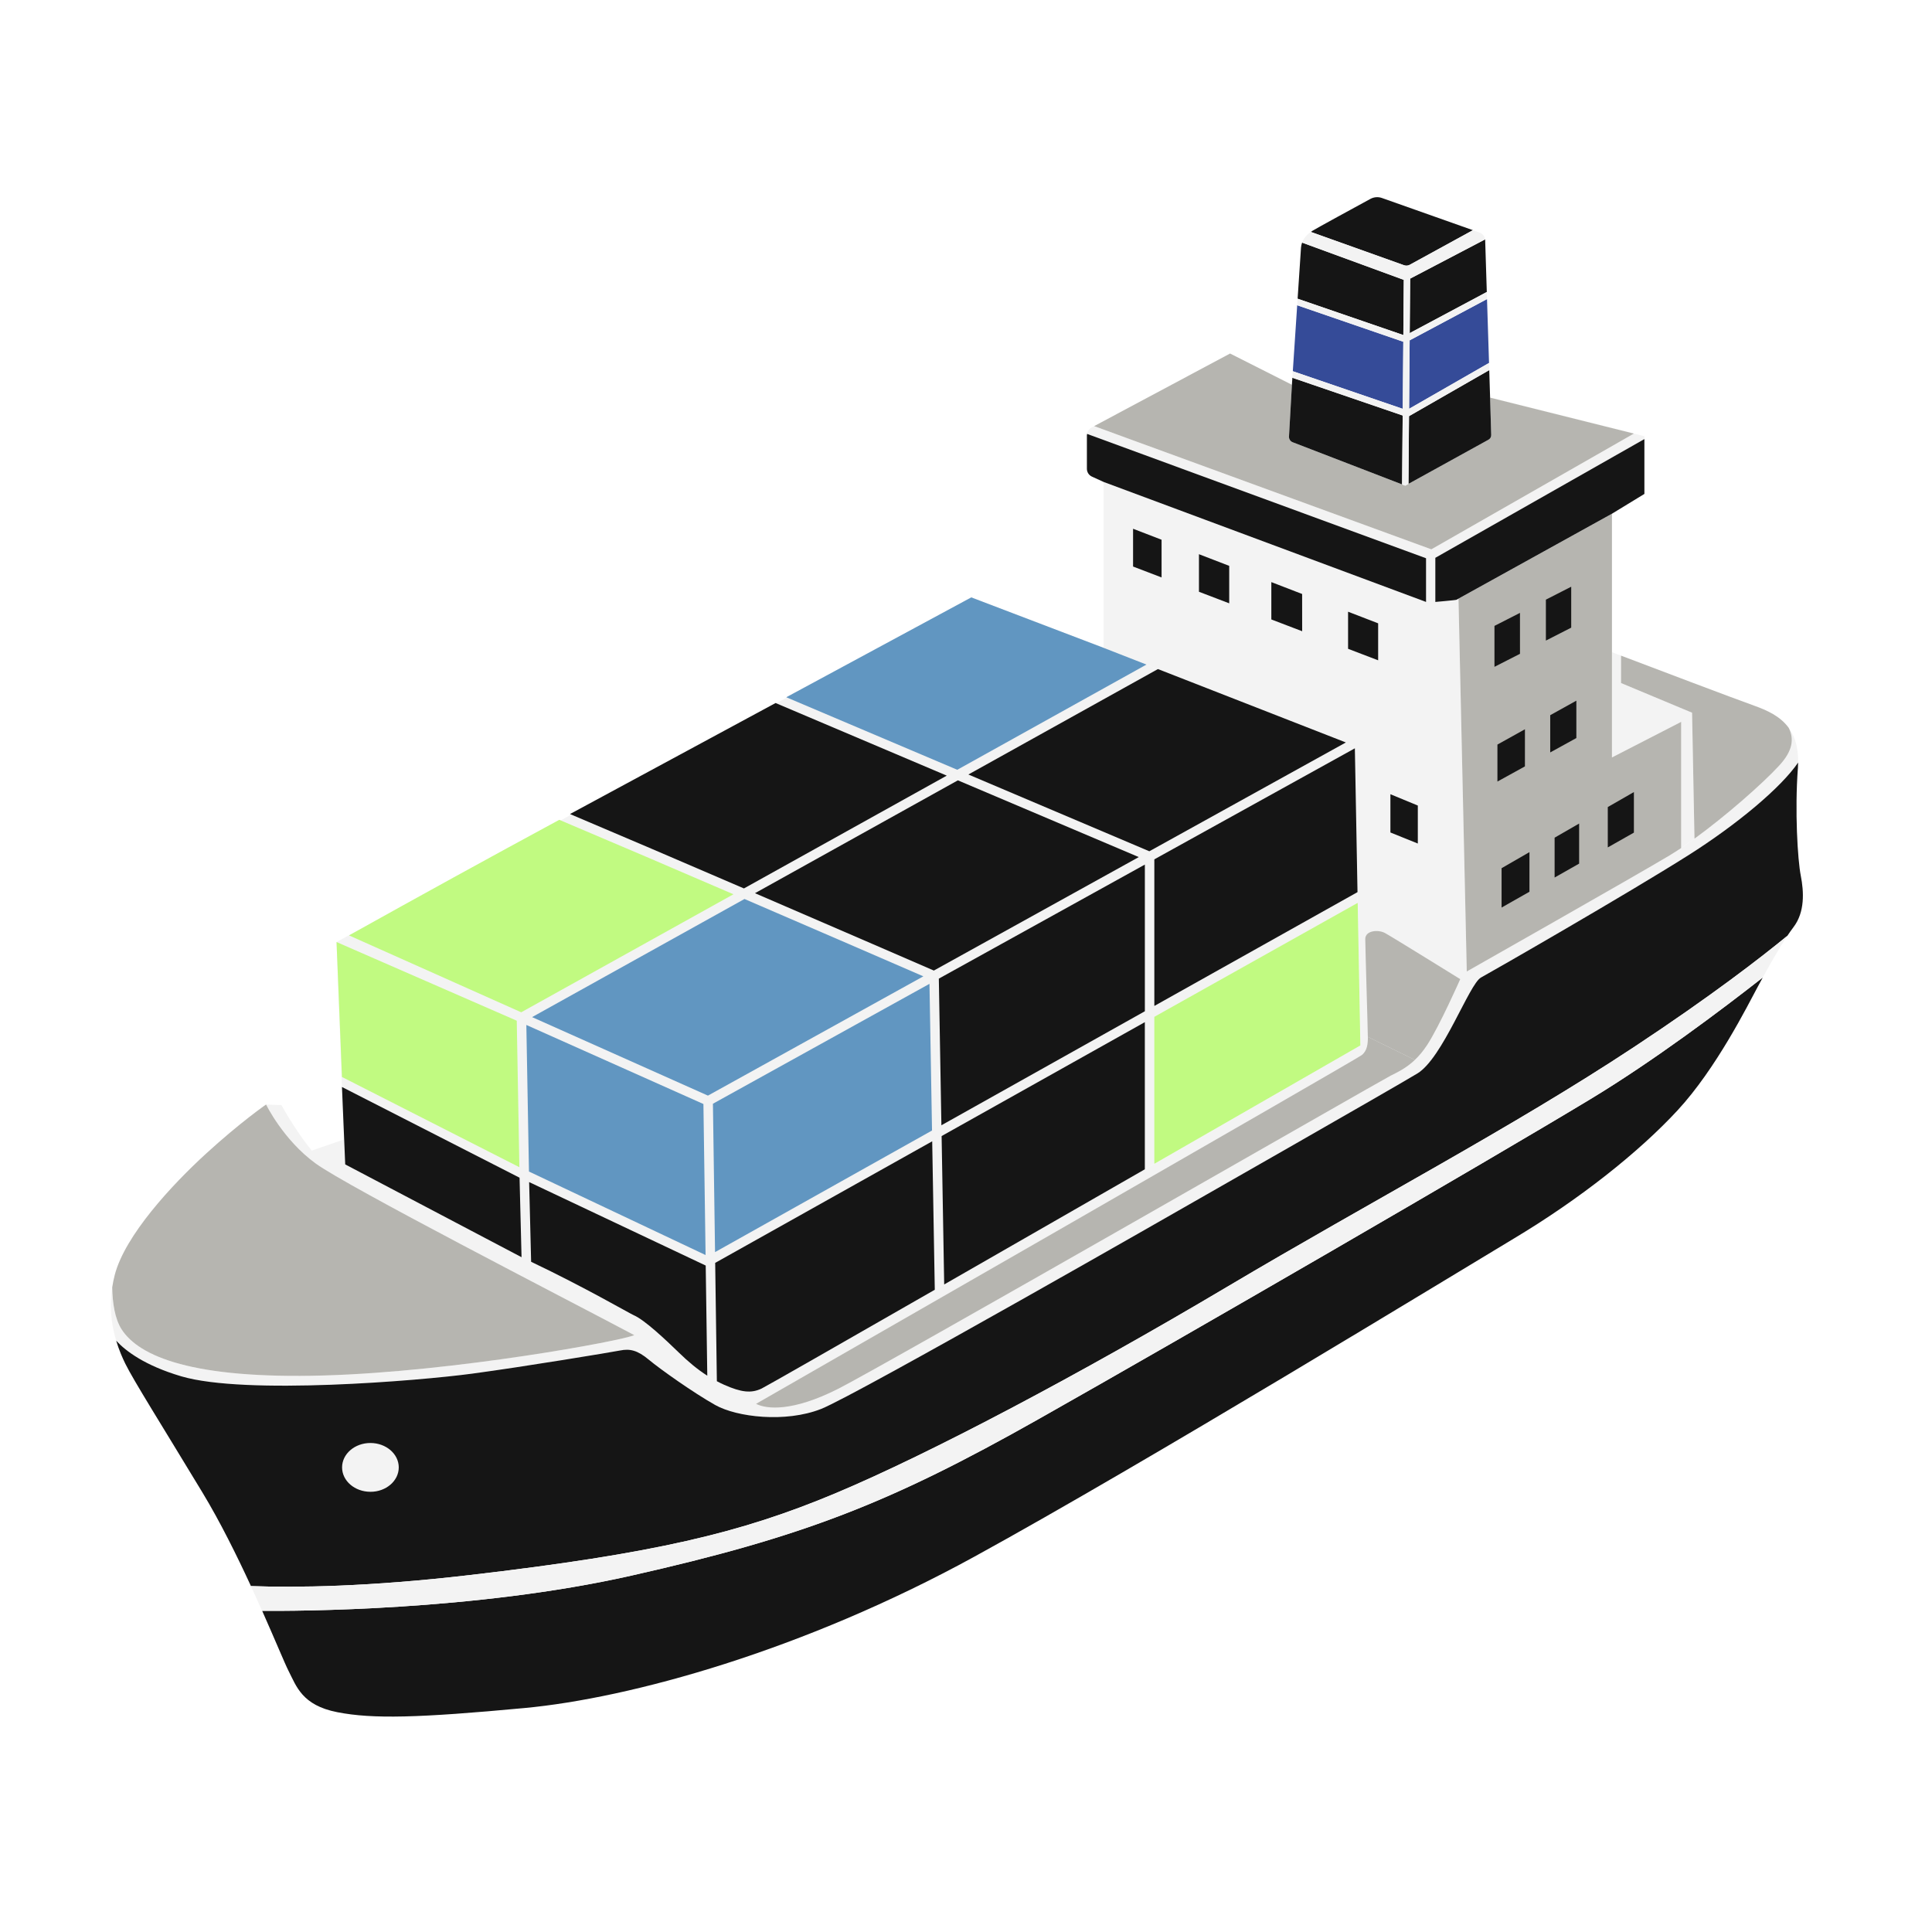
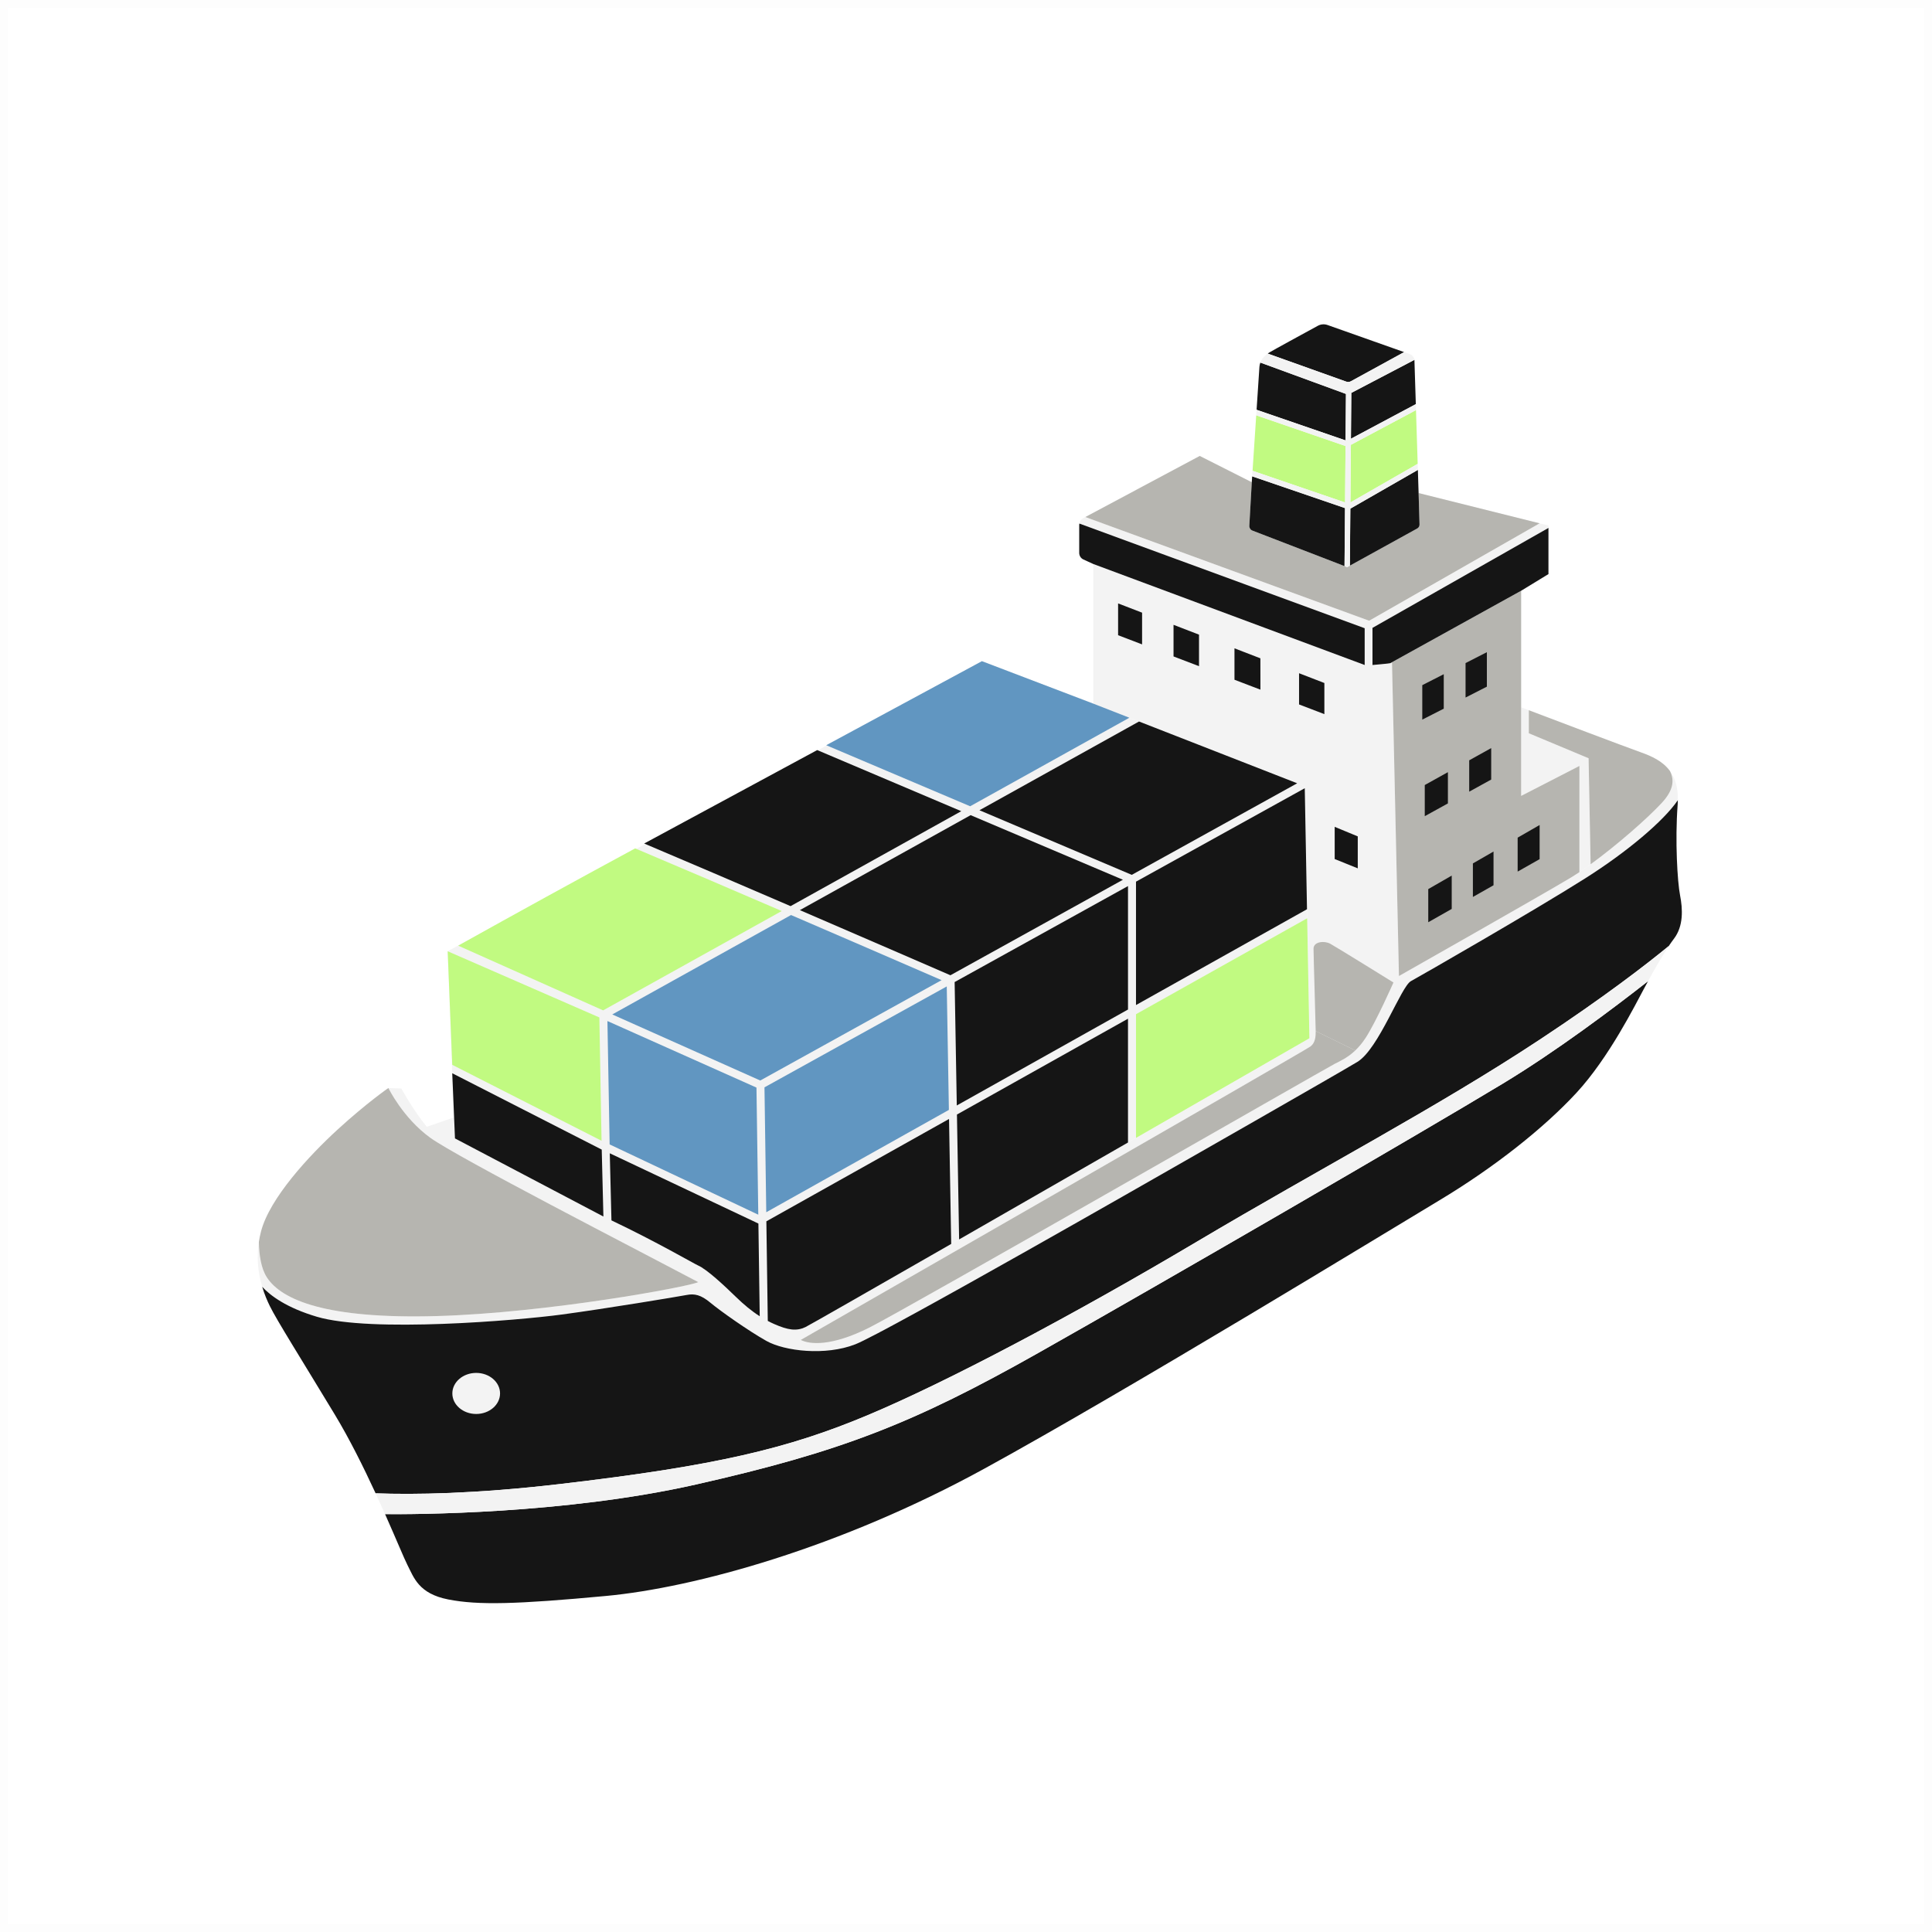
- <svg xmlns="http://www.w3.org/2000/svg" width="101" height="101" fill="none" viewBox="0 0 101 101">
-   <path fill="#f3f3f3" d="M87.887 37.735v6.597q.336-.226.695-.487l-.125-6.586-3.712-1.55v-1.433l-.476-.181v5.501l3.62-1.86z" />
-   <path fill="#f3f3f3" d="M93.509 38.047c.305.599.202 1.223-.503 1.983-.898.972-2.797 2.633-4.423 3.815q-.36.262-.695.486a13 13 0 0 1-.569.362c-1.757 1.055-10.64 6.091-10.64 6.091l-.433-19.488q-.1.055-.105.06c-.03.02-1.106.113-1.106.113v-2.306l10.93-6.207v-.152l-.546-.137-10.59 6.052L57.2 22.277l-.137.073a.46.46 0 0 0-.234.333l17.72 6.501v2.285l-16.854-6.273v8.672l13.132 5.129.289 15.655s-30.753 17.683-31.301 17.94c-.548.259-1.065.197-1.954-.195-.888-.392-1.634-.973-2.358-1.675-.723-.703-1.799-1.717-2.368-1.965s-14.89-7.693-14.89-7.693l-.266-1.496-1.684.583c-.904-1.117-1.579-2.378-1.579-2.378l-.806-.031s.636 2.35 2.332 3.577 13.167 6.494 16.917 8.479c-.593.288-9.39 1.916-16.242 2.108-6.852.194-9.652-.992-10.561-2.412-.355-.555-.475-1.385-.491-2.19a6.3 6.3 0 0 0 .209 2.782c.506.547 1.502 1.3 3.398 1.862 3.351.992 12.436.234 15.208-.139a243 243 0 0 0 7.748-1.213c.497-.097.897-.014 1.49.482.592.497 2.343 1.737 3.474 2.371 1.13.635 3.667.938 5.528.207 1.861-.73 19.469-10.816 19.469-10.816s10.371-5.915 11.705-6.72c1.334-.808 2.71-4.682 3.33-5.02s7.61-4.35 10.816-6.376c2.594-1.641 4.876-3.563 5.763-4.862.012-.81-.18-1.388-.493-1.817z" />
-   <path fill="#b6b5b0" d="m88.457 37.259.126 6.586c1.626-1.182 3.525-2.843 4.423-3.815.704-.76.806-1.386.502-1.983-.446-.61-1.134-.917-1.814-1.16-1.016-.361-5.477-2.053-6.95-2.612v1.433l3.712 1.55" />
-   <path fill="#b6b5b0" d="M87.32 44.695q.27-.163.567-.362v-6.596l-3.618 1.86V26.86s-7.077 3.912-8.023 4.439l.433 19.488s8.882-5.035 10.64-6.09" />
-   <path fill="#151515" d="M75.035 31.468s1.075-.093 1.106-.114 8.128-4.498 8.128-4.498l1.696-1.035v-2.867l-10.93 6.207v2.306" />
-   <path fill="#f3f3f3" d="M33.134 68.757c.568.248 1.644 1.261 2.368 1.965.723.703 1.468 1.282 2.358 1.675.89.392 1.407.455 1.954.195.548-.257 31.301-17.94 31.301-17.94l-.29-15.655-13.131-5.129-6.919-2.637-33.182 18.016.386 10.32v1.986s14.586 6.955 15.156 7.203z" />
-   <path fill="#151515" d="m74.55 29.184-17.72-6.501q-.009.034-.01.073v1.75c0 .177.101.335.261.409l.613.28 16.856 6.273v-2.285" />
-   <path fill="#b6b5b0" d="m77.899 20.787.057 1.953a.27.27 0 0 1-.14.247l-4.353 2.402-5.886-2.268a.3.3 0 0 1-.192-.298l.153-2.708-3.233-1.634-7.106 3.795 17.628 6.442 10.59-6.052z" />
-   <path fill="#151515" d="m73.388 14.63-5.317-1.947a1 1 0 0 0-.057.255l-.178 2.677 5.528 1.9z" />
-   <path fill="#354b98" d="m73.361 17.866-5.547-1.908-.229 3.448 5.748 1.967.03-3.507z" />
-   <path fill="#151515" d="M73.696 13.843 77 12.033l-4.758-1.683a.74.74 0 0 0-.599.047c-.772.42-2.835 1.545-3.02 1.662q-.046.03-.097.066l4.878 1.742a.36.36 0 0 0 .292-.023M73.696 17.415l4.03-2.15-.085-2.712q-.001-.019-.004-.038l-3.917 2.051z" />
-   <path fill="#354b98" d="m73.663 21.373 4.18-2.399-.106-3.34-4.044 2.157z" />
-   <path fill="#151515" d="m67.562 19.748-.024.366-.153 2.707c-.007.13.07.251.192.298l5.722 2.206.03-3.604zM73.631 25.295l4.185-2.309a.27.27 0 0 0 .14-.246l-.057-1.954-.045-1.437-4.194 2.406z" />
-   <path fill="#f3f3f3" d="m73.664 21.372.029-3.58 4.044-2.158-.013-.369-4.03 2.15.024-2.85 3.917-2.05a.44.44 0 0 0-.287-.358L77 12.034l-3.304 1.81a.36.36 0 0 1-.293.023l-4.877-1.743c-.168.119-.363.299-.457.559l5.317 1.948-.024 2.886-5.527-1.9-.023.341 5.548 1.908-.03 3.507-5.748-1.967-.022.342 5.768 1.974-.03 3.604.162.063.169-.093.028-3.54 4.194-2.406-.011-.374-4.18 2.397z" />
-   <path fill="#151515" d="m79.46 32.04-1.333.68v2.14l1.334-.68zM80.815 31.348v2.14l1.324-.676v-2.14zM79.72 38.124l-1.438.8v1.933l1.437-.792zM81.042 37.388v1.947l1.366-.752v-1.954zM82.553 45.148v-2.095l-1.282.739v2.083zM79.956 44.547l-1.457.84v2.058l1.457-.827zM84.051 42.191V44.3l1.365-.773v-2.12zM68.072 31.052l-1.61-.621v1.952l1.612.616c-.002-.597-.004-1.566-.002-1.947M64.26 31.54v-1.958l-1.582-.61v1.964zM70.474 31.979v1.939l1.572.601v-1.933zM60.724 28.216l-1.49-.574v1.975l1.49.57zM72.687 41.52v2l1.433.578v-1.986zM54.253 74.21c-7.72 4.357-12.216 6.122-21.26 8.162-8.164 1.841-17.54 1.853-19.288 1.837.689 1.55 1.187 2.764 1.374 3.13.413.805.704 1.81 2.555 2.17 1.85.363 4.24.3 9.781-.217 5.543-.517 14.56-2.998 23.535-7.92 8.976-4.923 24.817-14.602 28.23-16.648 3.413-2.048 6.494-4.489 8.52-6.68 2.028-2.193 3.662-5.481 4.199-6.474l.255-.47c-2.172 1.703-5.707 4.363-9.03 6.371-5.295 3.198-21.15 12.381-28.871 16.738" />
-   <path fill="#151515" d="M93.989 40.176q.012-.161.012-.312c-.885 1.3-3.168 3.221-5.762 4.861-3.206 2.027-10.196 6.039-10.816 6.377s-1.996 4.212-3.33 5.018c-1.334.807-11.706 6.721-11.706 6.721S44.781 72.927 42.92 73.658c-1.86.73-4.398.427-5.528-.207-1.13-.635-2.882-1.875-3.475-2.371-.593-.497-.992-.58-1.489-.482-.496.096-4.977.84-7.748 1.213-2.772.372-11.858 1.13-15.208.138-1.897-.562-2.891-1.314-3.398-1.86.145.48.322.886.475 1.198.441.896 1.882 3.177 4.033 6.735.92 1.52 1.799 3.296 2.537 4.894 2.373.087 6.16.039 11.409-.572 9.706-1.13 14.2-2.206 19.137-4.274 4.936-2.068 12.795-6.232 20.46-10.782S79.07 58.933 85.416 54.74c4.06-2.681 6.669-4.707 8.023-5.82q.166-.247.322-.454c.599-.787.544-1.848.379-2.688s-.317-3.392-.152-5.605z" />
-   <path fill="#b6b5b0" d="M16.917 71.907c6.852-.194 15.648-1.82 16.242-2.11-3.75-1.984-14.954-7.74-16.65-8.968-1.696-1.226-2.6-3.088-2.6-3.088s-1.348.93-3.14 2.57c-1.794 1.641-4.234 4.274-4.771 6.342q-.085.332-.132.65c.015.806.136 1.636.49 2.19.911 1.42 3.71 2.607 10.562 2.414zM74.6 54.641c.662-1.013 1.737-3.454 1.737-3.454s-3.568-2.213-3.93-2.409-1.034-.134-1.034.31c0 .445.134 4.764.134 5.117l2.458 1.203c.212-.2.427-.45.634-.767z" />
-   <path fill="#b6b5b0" d="M71.509 54.207c0 .341-.022.713-.32.951-.3.239-31.664 18.231-31.664 18.231.549.28 1.892.424 4.271-.775s28.406-16.132 28.902-16.38c.341-.172.8-.381 1.27-.826l-2.458-1.203z" />
-   <path fill="#f3f3f3" d="M85.416 54.741c-6.346 4.191-13.626 7.997-21.292 12.547-7.665 4.55-15.524 8.713-20.46 10.782-4.937 2.068-9.43 3.144-19.137 4.274-5.249.612-9.036.659-11.409.573.207.448.403.882.585 1.292 1.75.016 11.125.005 19.289-1.837 9.044-2.04 13.54-3.806 21.26-8.161 7.72-4.358 23.576-13.54 28.87-16.738 3.324-2.008 6.86-4.669 9.03-6.37.397-.726.857-1.54 1.286-2.18-1.354 1.113-3.963 3.138-8.023 5.82zM19.365 77.988c.818 0 1.481-.572 1.481-1.276s-.663-1.276-1.482-1.276c-.818 0-1.481.571-1.481 1.276 0 .704.663 1.275 1.482 1.275" />
-   <path fill="#151515" d="M59.85 52.866v-7.668L49.08 51.16l.134 7.666zM59.85 53.435 49.225 59.39l.135 7.758 10.489-6.02v-7.692M59.533 44.806l-9.458-4.012-10.607 5.9c4.524 1.95 8.633 3.733 9.351 4.044z" />
-   <path fill="#6196c1" d="M48.271 51.04c-1.303-.565-5.186-2.25-9.351-4.043l-11.104 6.175 9.193 4.104z" />
-   <path fill="#151515" d="m60.534 34.977-9.91 5.512 9.46 4.013 10.274-5.688z" />
-   <path fill="#6196c1" d="m36.773 57.715-9.257-4.133.137 7.663 9.233 4.365zM48.591 51.432 37.27 57.7l.111 7.757L48.724 59.1z" />
-   <path fill="#151515" d="m38.891 46.445 10.603-5.897-8.949-3.796c-3.42 1.846-7.25 3.914-10.747 5.804 2.455 1.036 5.847 2.49 9.093 3.889" />
-   <path fill="#6196c1" d="m50.044 40.242 9.89-5.5-2.24-.875-6.918-2.637-9.672 5.22z" />
-   <path fill="#151515" d="m70.829 39.12-10.483 5.804v7.664l10.621-5.95zM36.893 66.16l-9.231-4.364.104 4.167c2.804 1.334 5.145 2.698 5.368 2.795.569.248 1.644 1.261 2.368 1.964.47.458.95.861 1.473 1.196z" />
-   <path fill="#c1fa81" d="M60.346 53.157v7.683c5.899-3.387 10.77-6.188 10.77-6.188l-.139-7.452z" />
-   <path fill="#151515" d="M48.734 59.664 37.388 66.02l.088 6.187q.188.1.384.188c.89.393 1.407.455 1.954.195.192-.09 4.08-2.313 9.054-5.165l-.135-7.763z" />
-   <path fill="#c1fa81" d="m27.248 52.92 11.095-6.17a1336 1336 0 0 0-9.106-3.892A932 932 0 0 0 18.245 48.9z" />
-   <path fill="#151515" d="m27.161 61.567-9.284-4.742.17 4.047 9.218 4.851z" />
-   <path fill="#c1fa81" d="m27.015 53.36-9.422-4.113.283 7.054 9.275 4.717z" />
+ <svg xmlns="http://www.w3.org/2000/svg" width="240" height="240" fill="none" viewBox="0 0 240 240">
+   <path stroke="#000" stroke-opacity=".01" d="M.5.5h239v239H.5z" />
+   <path fill="#f3f3f3" d="M196.2 95.145v13.192c.446-.298.913-.624 1.391-.972l-.252-13.173-7.423-3.101v-2.866l-.951-.362v11.004l7.237-3.722z" />
+   <path fill="#f3f3f3" d="M207.442 95.769c.611 1.196.405 2.445-1.004 3.965-1.797 1.943-5.595 5.265-8.847 7.63q-.719.523-1.39.973c-.396.266-.778.51-1.137.724-3.515 2.109-21.279 12.182-21.279 12.182l-.867-38.977c-.132.074-.206.114-.21.118-.062.042-2.213.228-2.213.228V78l21.861-12.414v-.304l-1.093-.274-21.18 12.104-35.258-12.884-.273.146a.92.92 0 0 0-.468.666l35.441 13.002v4.57l-33.71-12.546V87.41l26.264 10.258.578 31.311s-61.505 35.365-62.602 35.88c-1.096.517-2.13.393-3.908-.391-1.776-.785-3.267-1.946-4.716-3.35-1.447-1.407-3.598-3.433-4.736-3.93-1.137-.496-29.778-15.385-29.778-15.385l-.535-2.994-3.367 1.167c-1.807-2.234-3.158-4.757-3.158-4.757l-1.612-.061s1.272 4.699 4.664 7.153 26.334 12.988 33.834 16.958c-1.187.578-18.78 3.834-32.484 4.218-13.704.386-19.303-1.985-21.122-4.826-.71-1.109-.95-2.769-.982-4.381a12.6 12.6 0 0 0 .418 5.567c1.013 1.092 3.003 2.597 6.797 3.722 6.702 1.985 24.872.468 30.415-.276s14.505-2.233 15.497-2.427c.993-.194 1.793-.028 2.978.965 1.186.992 4.688 3.473 6.949 4.741 2.26 1.269 7.335 1.875 11.057.414 3.722-1.46 38.937-21.632 38.937-21.632s20.743-11.829 23.411-13.442c2.667-1.613 5.418-9.363 6.659-10.037 1.241-.676 15.222-8.7 21.632-12.754 5.189-3.282 9.753-7.125 11.526-9.723.024-1.618-.36-2.775-.986-3.633z" />
+   <path fill="#b6b5b0" d="m197.34 94.192.252 13.172c3.252-2.363 7.05-5.687 8.847-7.63 1.406-1.52 1.612-2.771 1.004-3.966-.892-1.218-2.268-1.835-3.63-2.32-2.031-.723-10.953-4.107-13.898-5.223v2.865l7.423 3.102z" />
+   <path fill="#b6b5b0" d="M195.064 109.064q.542-.326 1.137-.724V95.147l-7.238 3.722V73.391s-14.153 7.826-16.045 8.878l.865 38.977s17.766-10.071 21.281-12.182" />
+   <path fill="#151515" d="M170.495 82.61s2.152-.187 2.213-.229a16885 16885 0 0 1 16.256-8.996l3.391-2.07v-5.734l-21.86 12.414v4.614" />
+   <path fill="#f3f3f3" d="M86.693 157.188c1.137.496 3.288 2.523 4.736 3.929 1.447 1.407 2.938 2.566 4.717 3.35s2.813.91 3.908.392c1.096-.516 62.602-35.881 62.602-35.881l-.579-31.311-26.264-10.257-13.837-5.275-66.364 36.034.77 20.64v3.97s29.175 13.91 30.313 14.407z" />
+   <path fill="#151515" d="m169.526 78.041-35.441-13.002c-.009.048-.021.096-.021.146v3.501c0 .353.204.67.524.817l1.227.56 33.711 12.546v-4.57z" />
+   <path fill="#b6b5b0" d="m176.223 61.247.114 3.908a.54.54 0 0 1-.28.492l-8.706 4.804-11.771-4.536a.6.6 0 0 1-.384-.596l.306-5.415-6.467-3.267-14.212 7.59 35.258 12.883 21.18-12.103z" />
+   <path fill="#151515" d="m167.201 48.935-10.634-3.896a1.9 1.9 0 0 0-.115.51l-.354 5.355 11.055 3.802.048-5.773z" />
+   <path fill="#c1fa81" d="m167.148 55.405-11.095-3.815c-.168 2.547-.351 5.284-.456 6.895l11.495 3.934.058-7.014z" />
+   <path fill="#151515" d="m167.817 47.36 6.609-3.62-9.516-3.367a1.48 1.48 0 0 0-1.198.094c-1.543.84-5.671 3.092-6.041 3.326q-.091.057-.192.13l9.755 3.485a.72.72 0 0 0 .583-.046zM167.817 54.503l8.061-4.298-.171-5.424q-.002-.038-.007-.076l-7.835 4.102-.045 5.696z" />
+   <path fill="#c1fa81" d="m167.752 62.42 8.358-4.797-.21-6.681-8.088 4.314z" />
+   <path fill="#151515" d="M155.549 59.169c-.029.464-.048.732-.048.732l-.306 5.415c-.014.26.14.502.384.596l11.446 4.412.06-7.207zM167.688 70.265l8.37-4.618a.54.54 0 0 0 .28-.493l-.114-3.907-.09-2.876-8.388 4.812-.058 7.08z" />
+   <path fill="#f3f3f3" d="m167.753 62.418.058-7.161 8.088-4.314-.025-.739-8.059 4.298.046-5.696 7.834-4.102a.87.87 0 0 0-.573-.717l-.696-.246-6.609 3.62a.72.72 0 0 1-.585.046l-9.754-3.486c-.336.238-.727.599-.914 1.119l10.634 3.896-.048 5.773-11.055-3.802q-.022.339-.046.684l11.096 3.816-.059 7.013-11.496-3.934-.046.684 11.537 3.948-.061 7.208.326.126.336-.186.058-7.08 8.388-4.812-.023-.748-8.358 4.794z" />
+   <path fill="#151515" d="m179.348 83.752-2.667 1.361v4.28l2.667-1.36zM182.057 82.37v4.28l2.647-1.351v-4.282zM179.864 95.921l-2.874 1.599v3.868l2.874-1.585zM182.51 94.45v3.894l2.732-1.505v-3.908zM185.531 109.971v-4.19l-2.563 1.476v4.166zM180.338 108.769l-2.915 1.678v4.116l2.915-1.653zM188.528 104.056v4.216l2.73-1.547v-4.24zM156.57 81.779l-3.219-1.243v3.904l3.224 1.232a594 594 0 0 1-.005-3.894M148.946 82.756v-3.918l-3.165-1.22v3.927zM161.374 83.631v3.878l3.144 1.203v-3.866zM141.874 76.107l-2.98-1.149v3.95l2.98 1.14zM165.8 102.714v3.998l2.866 1.158v-3.971zM128.931 168.093c-15.441 8.715-24.431 12.244-42.52 16.325-16.327 3.683-35.078 3.705-38.576 3.673 1.379 3.099 2.375 5.529 2.75 6.259.826 1.613 1.406 3.62 5.108 4.342 3.702.725 8.48.6 19.563-.434 11.085-1.034 29.12-5.996 47.07-15.841 17.951-9.845 49.634-29.202 56.459-33.296 6.826-4.095 12.989-8.977 17.042-13.361s7.322-10.961 8.397-12.946l.51-.939c-4.345 3.404-11.414 8.725-18.061 12.741-10.589 6.397-42.3 24.762-57.742 33.475z" />
+   <path fill="#151515" d="M208.403 100.026q.024-.323.025-.625c-1.77 2.6-6.337 6.443-11.525 9.723-6.411 4.054-20.392 12.078-21.632 12.754s-3.992 8.424-6.659 10.037c-2.668 1.612-23.412 13.442-23.412 13.442s-35.212 20.171-38.936 21.632c-3.722 1.461-8.796.855-11.057-.414s-5.763-3.75-6.95-4.742c-1.186-.993-1.985-1.158-2.977-.964-.993.193-9.955 1.682-15.497 2.427-5.543.744-23.716 2.261-30.415.276-3.794-1.124-5.783-2.627-6.797-3.722.29.963.644 1.775.95 2.397.883 1.793 3.764 6.355 8.066 13.471 1.839 3.041 3.598 6.593 5.075 9.788 4.746.173 12.32.078 22.816-1.144 19.414-2.261 28.402-4.412 38.275-8.548s25.59-12.465 40.921-21.565c15.332-9.1 29.89-16.709 42.582-25.093 8.12-5.363 13.339-9.415 16.046-11.64.22-.328.437-.634.645-.908 1.198-1.573 1.088-3.696.758-5.377s-.634-6.783-.305-11.209z" />
+   <path fill="#b6b5b0" d="M54.26 163.487c13.704-.386 31.297-3.639 32.483-4.217-7.5-3.97-29.908-15.482-33.3-17.937-3.391-2.454-5.198-6.177-5.198-6.177s-2.697 1.859-6.283 5.14c-3.586 3.282-8.466 8.548-9.54 12.685-.117.444-.2.876-.265 1.3.03 1.611.272 3.272.983 4.38 1.82 2.839 7.417 5.212 21.122 4.826zM169.626 128.956c1.323-2.027 3.474-6.907 3.474-6.907s-7.135-4.426-7.86-4.819c-.723-.392-2.068-.268-2.068.621 0 .888.268 9.527.268 10.233l4.916 2.406a8.5 8.5 0 0 0 1.267-1.534z" />
+   <path fill="#b6b5b0" d="M163.443 128.087c0 .683-.042 1.427-.64 1.903-.599.477-63.326 36.462-63.326 36.462 1.096.558 3.783.849 8.542-1.55 4.756-2.401 56.811-32.264 57.803-32.761.682-.342 1.601-.762 2.539-1.651l-4.915-2.406v.003z" />
+   <path fill="#f3f3f3" d="M191.257 129.156c-12.692 8.383-27.251 15.994-42.582 25.095-15.331 9.099-31.049 17.426-40.922 21.563-9.872 4.136-18.86 6.288-38.274 8.548-10.497 1.223-18.07 1.317-22.817 1.145.414.897.806 1.765 1.17 2.585 3.498.031 22.25.011 38.577-3.673 18.089-4.082 27.079-7.612 42.521-16.324 15.441-8.714 47.152-27.079 57.741-33.476 6.647-4.016 13.719-9.337 18.06-12.74.793-1.451 1.713-3.08 2.57-4.358-2.707 2.225-7.926 6.275-16.046 11.639zM59.155 175.649c1.636 0 2.963-1.143 2.963-2.552 0-1.408-1.327-2.55-2.963-2.55s-2.964 1.142-2.964 2.55c0 1.409 1.327 2.552 2.964 2.552" />
+   <path fill="#151515" d="M140.125 125.406V110.07l-21.537 11.924.268 15.331zM140.125 126.544l-21.25 11.907.27 15.516a56933 56933 0 0 0 20.979-12.04v-15.381zM139.493 109.286l-18.918-8.024-21.214 11.798c9.049 3.9 17.267 7.468 18.703 8.09z" />
+   <path fill="#6196c1" d="M116.968 121.756a6853 6853 0 0 0-18.703-8.088l-22.206 12.35 18.384 8.207z" />
+   <path fill="#151515" d="m141.494 89.628-19.822 11.023 18.921 8.026 20.548-11.375z" />
+   <path fill="#6196c1" d="m93.971 135.104-18.514-8.266.274 15.326 18.466 8.729zM117.609 122.537l-22.643 12.536.222 15.515 22.687-12.713z" />
+   <path fill="#151515" d="m98.208 112.563 21.206-11.794-17.899-7.592c-6.839 3.692-14.499 7.828-21.494 11.608 4.91 2.073 11.694 4.98 18.187 7.778" />
+   <path fill="#6196c1" d="m120.514 100.158 19.781-11-4.482-1.75-13.836-5.275-19.343 10.44 17.88 7.583z" />
+   <path fill="#151515" d="m162.083 97.915-20.965 11.608v15.327l21.242-11.902zM94.212 151.994l-18.463-8.728.208 8.334c5.609 2.667 10.291 5.395 10.737 5.589 1.137.496 3.288 2.523 4.736 3.929.94.915 1.901 1.722 2.946 2.392z" />
+   <path fill="#c1fa81" d="M141.118 125.987v15.367c11.798-6.775 21.539-12.376 21.539-12.376l-.276-14.905z" />
+   <path fill="#151515" d="m117.894 139.001-22.693 12.716.176 12.373q.375.2.768.375c1.779.787 2.814.91 3.908.392.384-.18 8.16-4.627 18.109-10.331l-.27-15.527z" />
+   <path fill="#c1fa81" d="m74.923 125.512 22.188-12.34a2693 2693 0 0 0-18.21-7.782 1857 1857 0 0 0-21.985 12.082z" />
+   <path fill="#151515" d="m74.749 142.808-18.57-9.485.34 8.095 18.438 9.703z" />
+   <path fill="#c1fa81" d="m74.455 126.392-18.843-8.223.567 14.107 18.548 9.434z" />
</svg>
